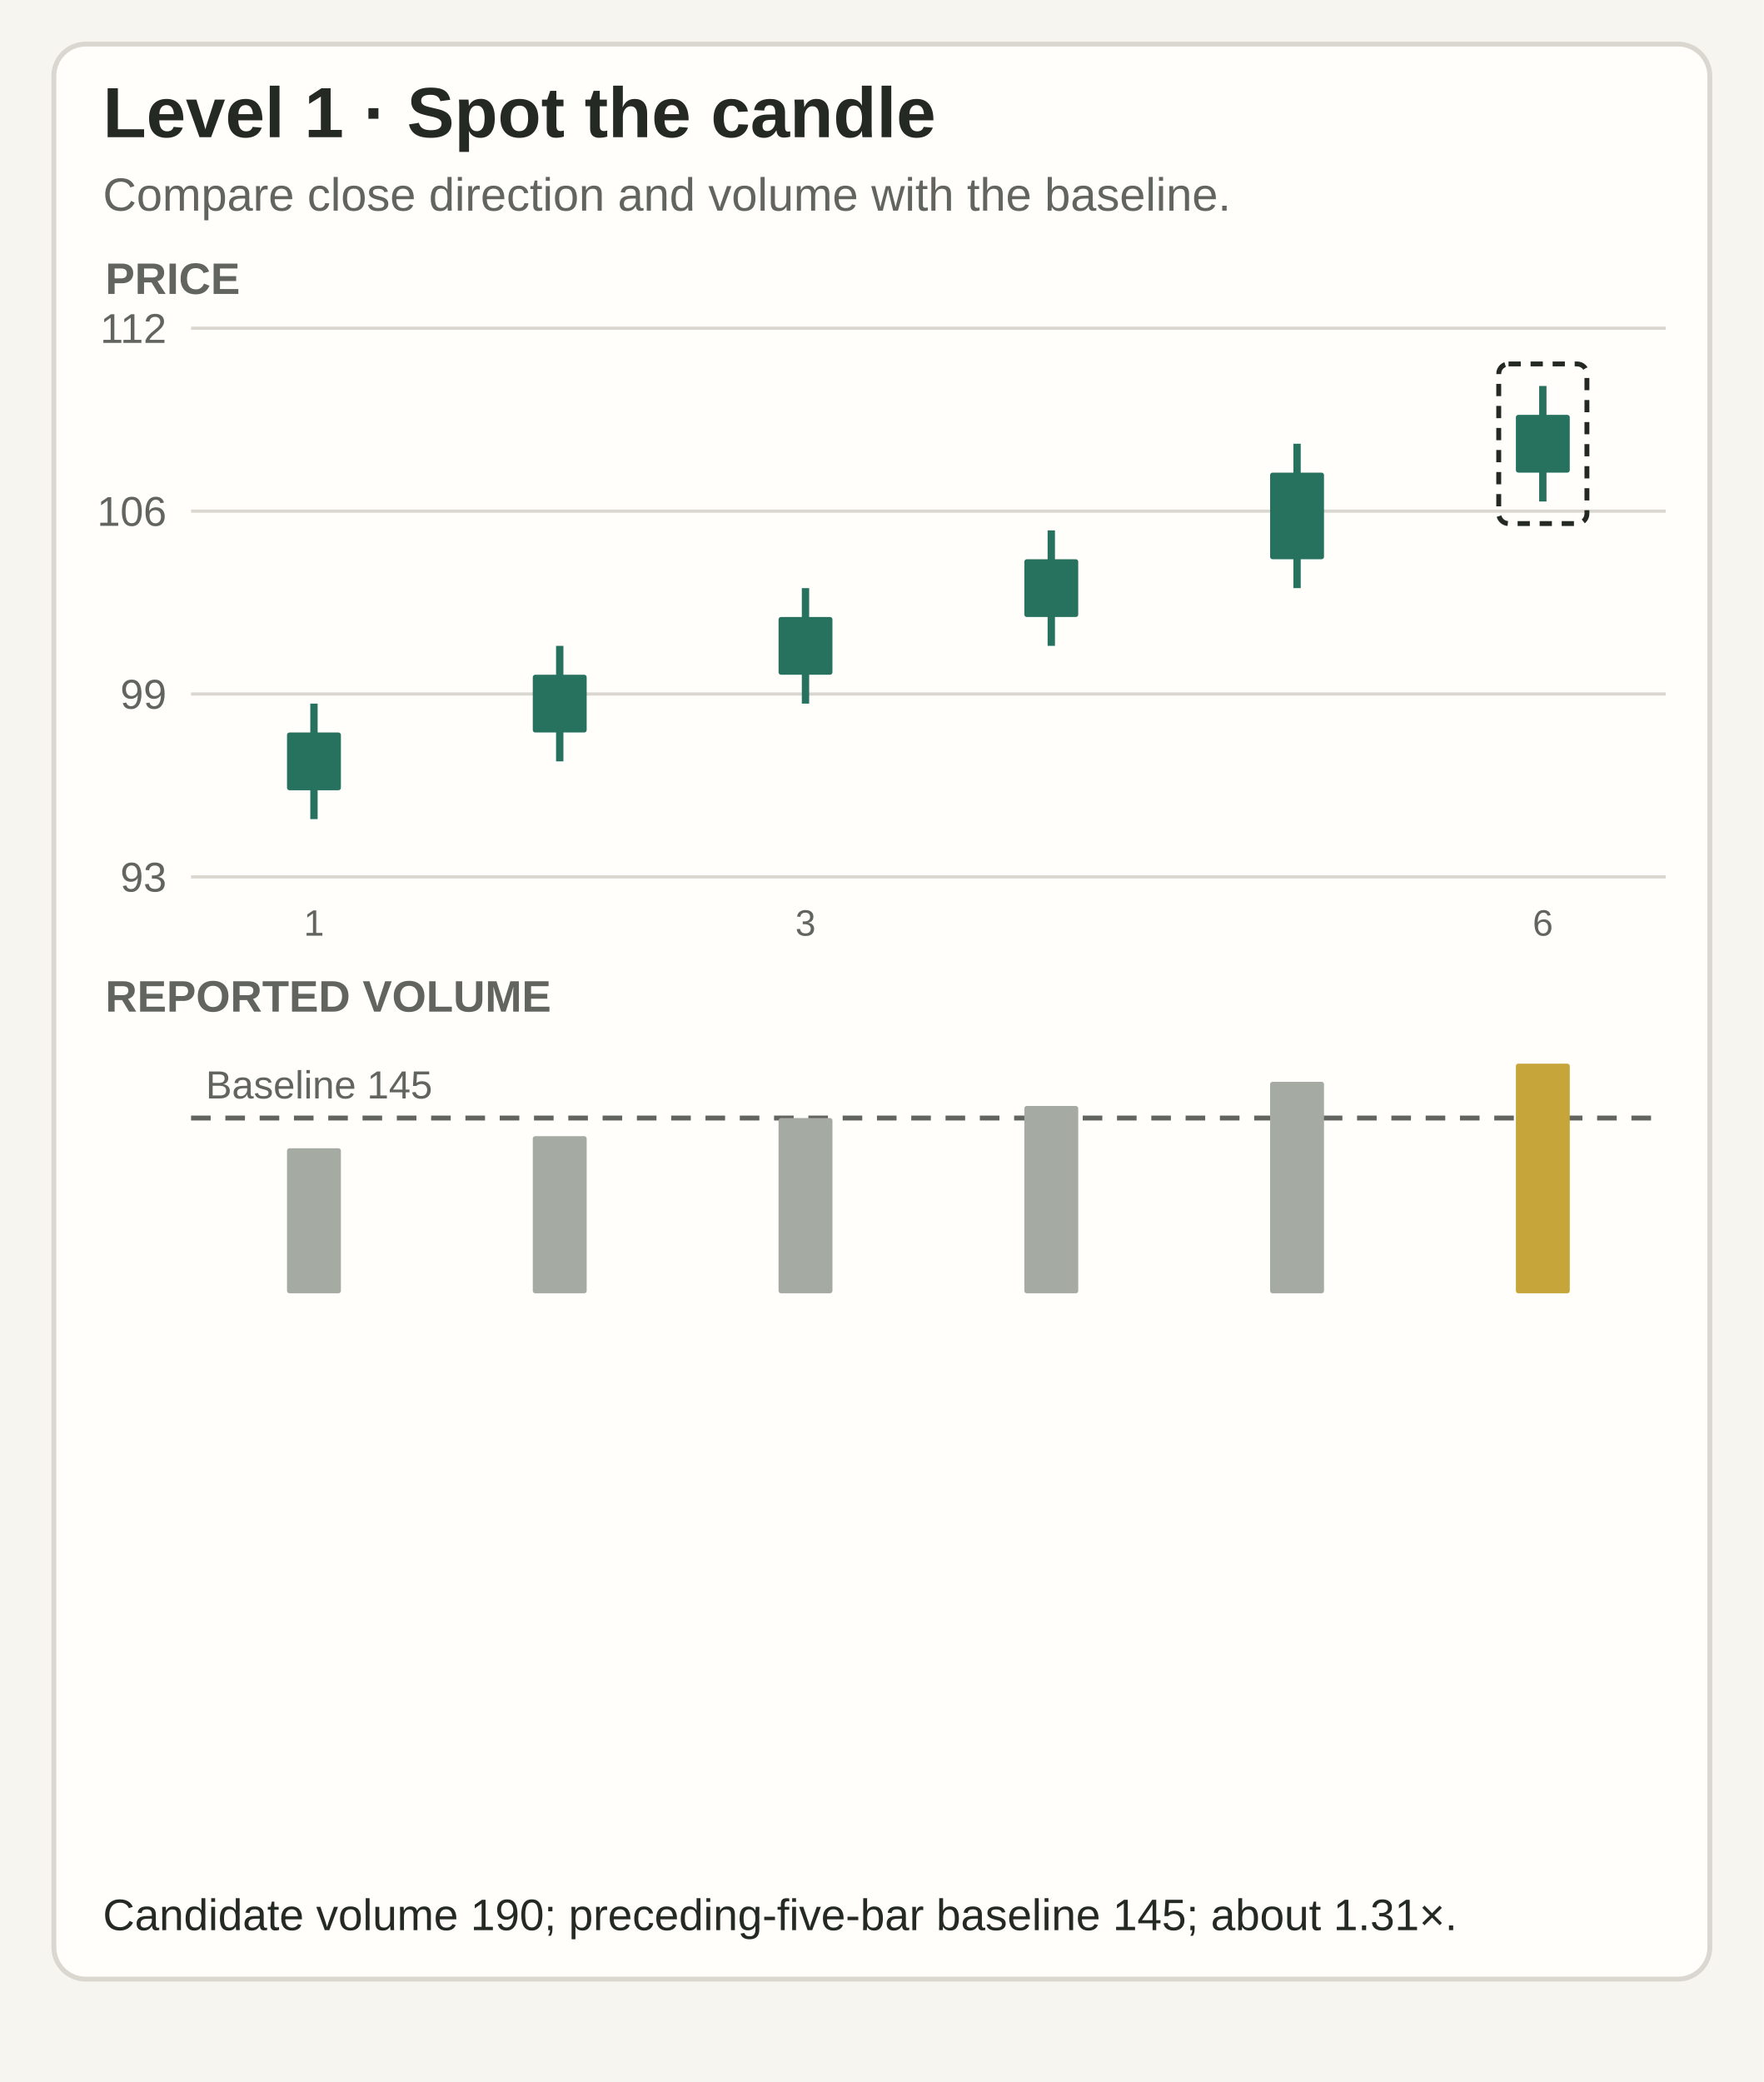
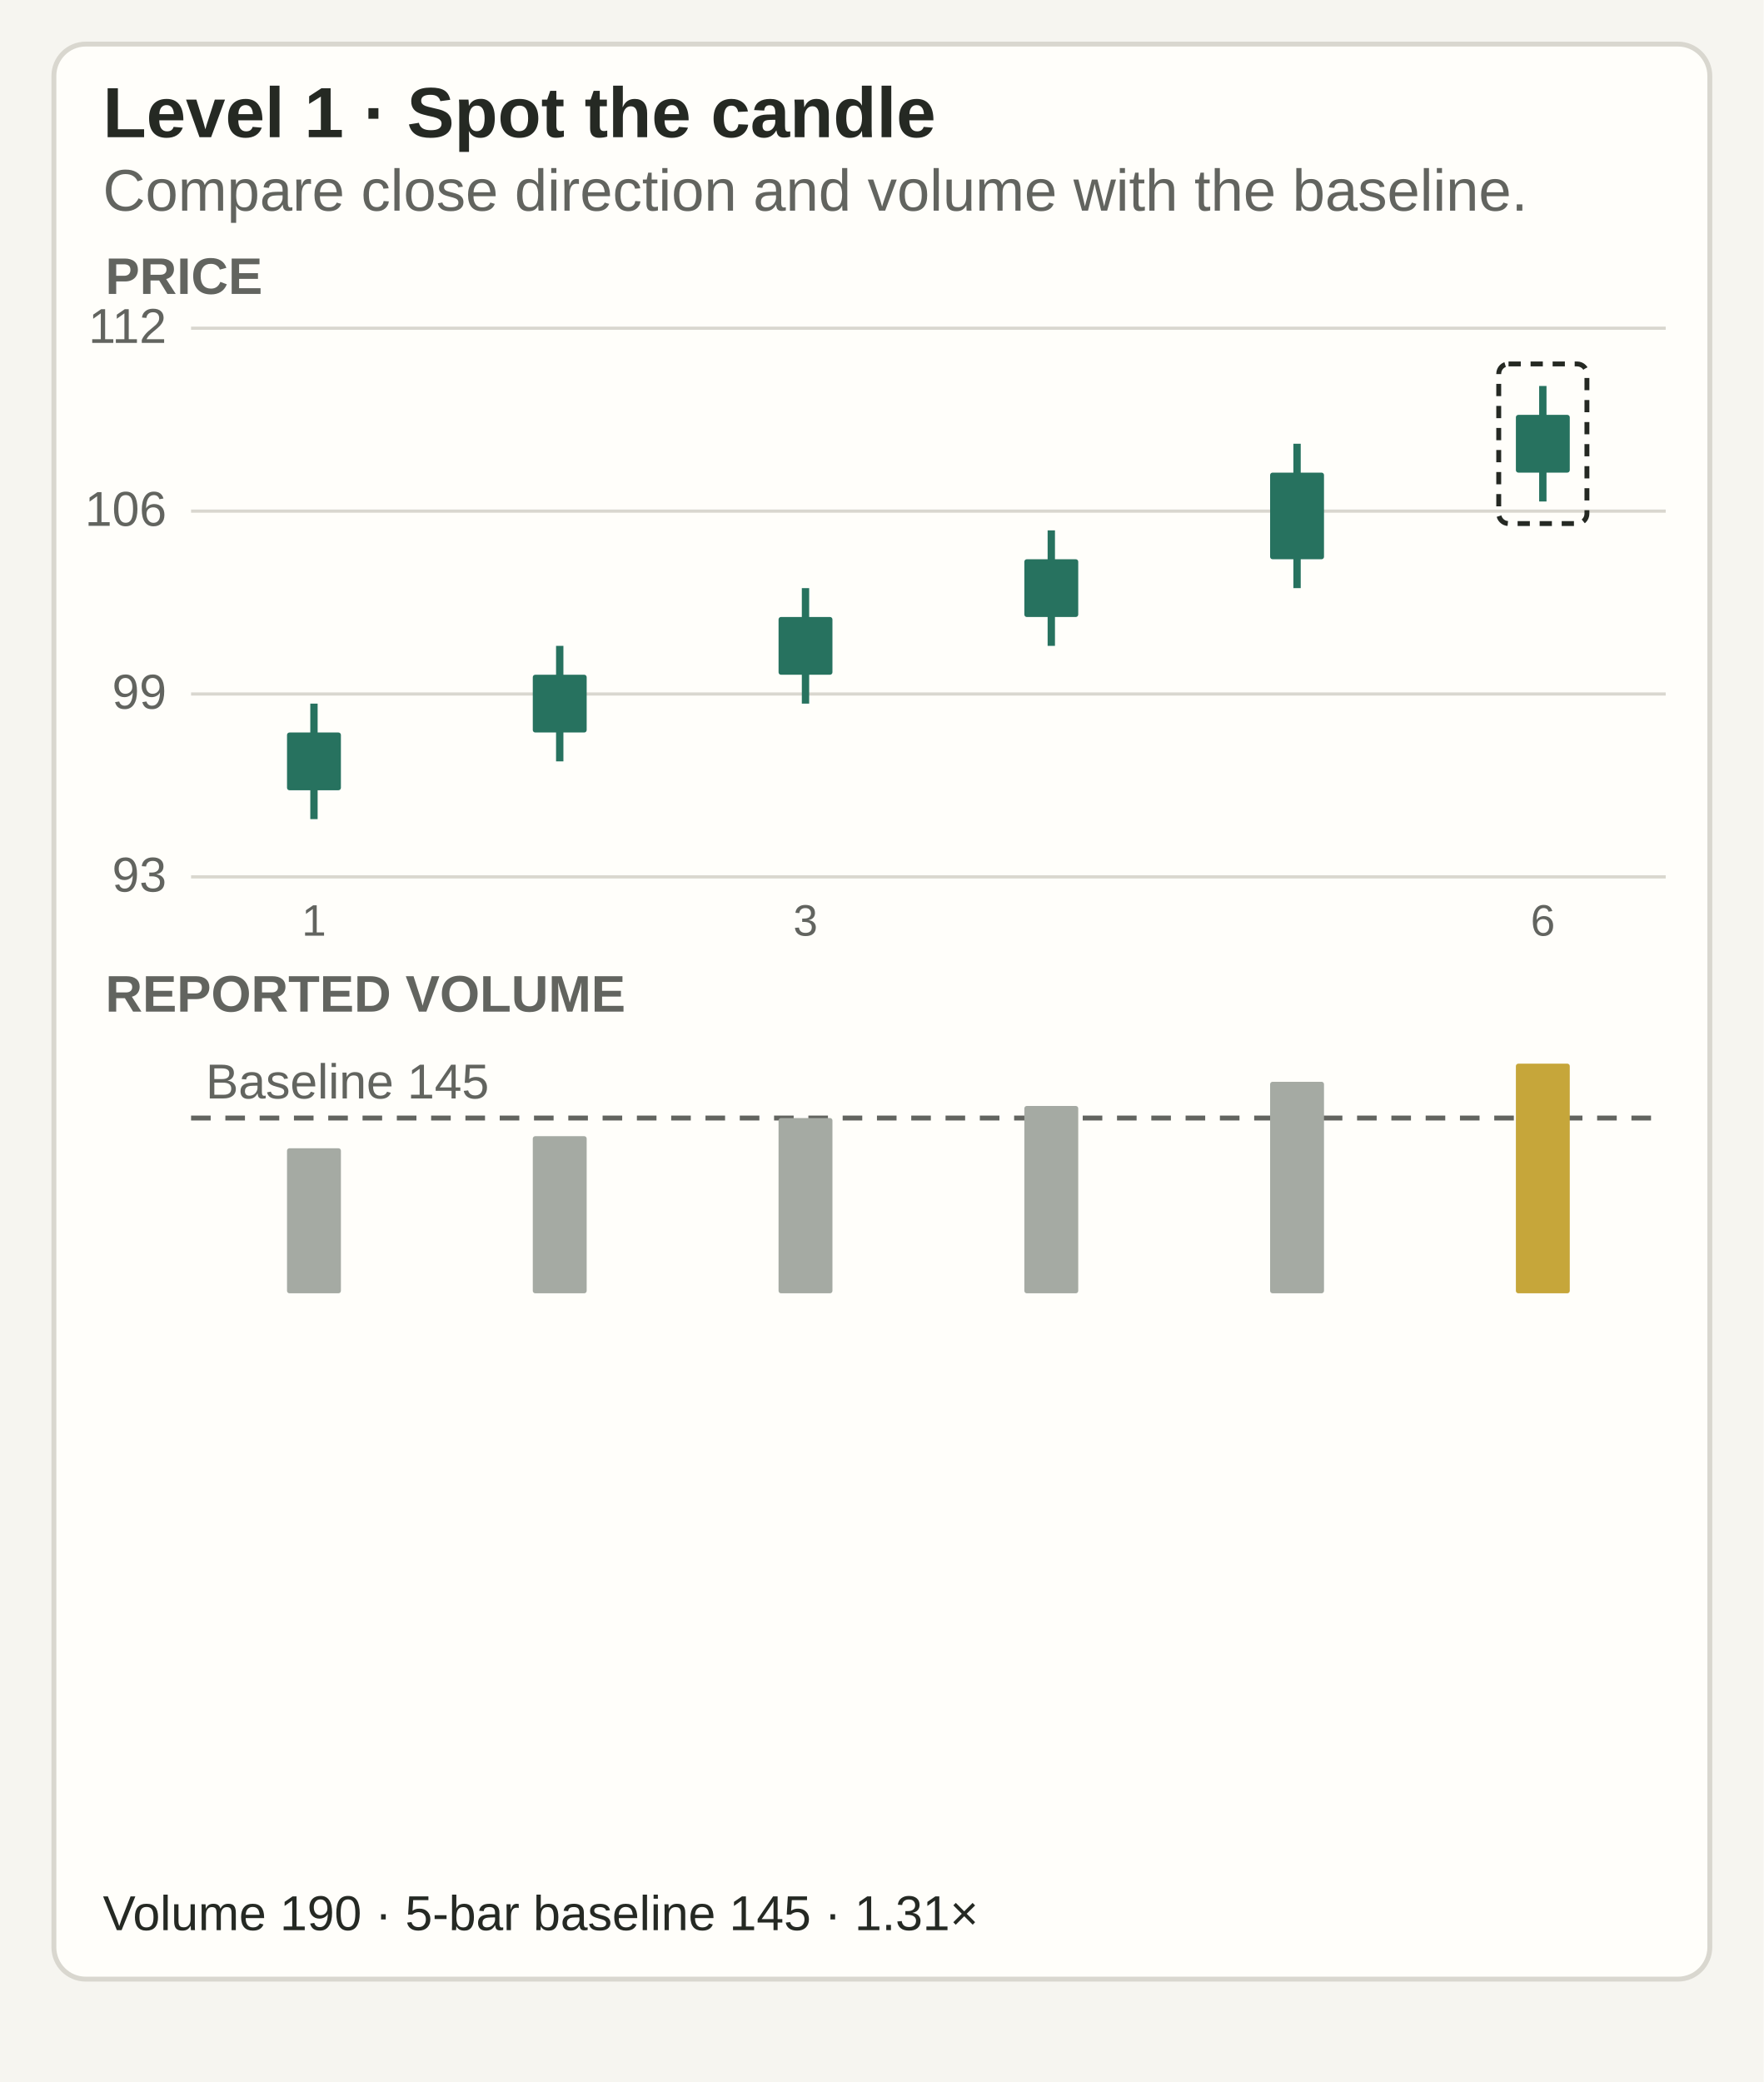
<svg xmlns="http://www.w3.org/2000/svg" width="720" height="850" viewBox="0 0 720 850" role="img" aria-labelledby="title desc">
  <rect width="720" height="850" fill="#f6f5f0" />
  <rect x="22" y="18" width="676" height="790" rx="13" fill="#fffefa" stroke="#d9d7cf" stroke-width="2" />
  <text x="42" y="56" font-family="Arial,Helvetica,sans-serif" font-size="29" font-weight="700" fill="#252923">Level 1 · Spot the candle</text>
-   <text x="42" y="86" font-family="Arial,Helvetica,sans-serif" font-size="19" fill="#62645f">Compare close direction and volume with the baseline.</text>
-   <text x="43" y="120" font-family="Arial,Helvetica,sans-serif" font-size="18" font-weight="700" fill="#62645f">PRICE</text>
+   <text x="42" y="86" font-family="Arial,Helvetica,sans-serif" font-size="24" fill="#62645f">Compare close direction and volume with the baseline.</text>
+   <text x="43" y="120" font-family="Arial,Helvetica,sans-serif" font-size="21" font-weight="700" fill="#62645f">PRICE</text>
  <line x1="78" y1="134" x2="680" y2="134" stroke="#d9d7cf" stroke-width="1.3" />
-   <text x="68" y="140" font-family="Arial,Helvetica,sans-serif" font-size="17" text-anchor="end" fill="#62645f">112</text>
+   <text x="68" y="140" font-family="Arial,Helvetica,sans-serif" font-size="20" text-anchor="end" fill="#62645f">112</text>
  <line x1="78" y1="208.67" x2="680" y2="208.67" stroke="#d9d7cf" stroke-width="1.3" />
-   <text x="68" y="214.67" font-family="Arial,Helvetica,sans-serif" font-size="17" text-anchor="end" fill="#62645f">106</text>
+   <text x="68" y="214.67" font-family="Arial,Helvetica,sans-serif" font-size="20" text-anchor="end" fill="#62645f">106</text>
  <line x1="78" y1="283.33" x2="680" y2="283.33" stroke="#d9d7cf" stroke-width="1.3" />
-   <text x="68" y="289.33" font-family="Arial,Helvetica,sans-serif" font-size="17" text-anchor="end" fill="#62645f">99</text>
+   <text x="68" y="289.33" font-family="Arial,Helvetica,sans-serif" font-size="20" text-anchor="end" fill="#62645f">99</text>
  <line x1="78" y1="358" x2="680" y2="358" stroke="#d9d7cf" stroke-width="1.3" />
-   <text x="68" y="364" font-family="Arial,Helvetica,sans-serif" font-size="17" text-anchor="end" fill="#62645f">93</text>
+   <text x="68" y="364" font-family="Arial,Helvetica,sans-serif" font-size="20" text-anchor="end" fill="#62645f">93</text>
  <line x1="128.17" y1="287.26" x2="128.17" y2="334.42" stroke="#27725f" stroke-width="3" />
  <rect x="117.17" y="299.05" width="22" height="23.58" rx="1" fill="#27725f" />
-   <text x="128.17" y="382" text-anchor="middle" font-family="Arial,Helvetica,sans-serif" font-size="15" fill="#62645f">1</text>
+   <text x="128.17" y="382" text-anchor="middle" font-family="Arial,Helvetica,sans-serif" font-size="18" fill="#62645f">1</text>
  <line x1="228.50" y1="263.68" x2="228.50" y2="310.84" stroke="#27725f" stroke-width="3" />
  <rect x="217.50" y="275.47" width="22" height="23.58" rx="1" fill="#27725f" />
  <line x1="328.83" y1="240.11" x2="328.83" y2="287.26" stroke="#27725f" stroke-width="3" />
  <rect x="317.83" y="251.89" width="22" height="23.58" rx="1" fill="#27725f" />
-   <text x="328.83" y="382" text-anchor="middle" font-family="Arial,Helvetica,sans-serif" font-size="15" fill="#62645f">3</text>
+   <text x="328.83" y="382" text-anchor="middle" font-family="Arial,Helvetica,sans-serif" font-size="18" fill="#62645f">3</text>
  <line x1="429.17" y1="216.53" x2="429.17" y2="263.68" stroke="#27725f" stroke-width="3" />
  <rect x="418.17" y="228.32" width="22" height="23.58" rx="1" fill="#27725f" />
  <line x1="529.50" y1="181.16" x2="529.50" y2="240.11" stroke="#27725f" stroke-width="3" />
  <rect x="518.50" y="192.95" width="22" height="35.37" rx="1" fill="#27725f" />
  <line x1="629.83" y1="157.58" x2="629.83" y2="204.74" stroke="#27725f" stroke-width="3" />
  <rect x="618.83" y="169.37" width="22" height="23.58" rx="1" fill="#27725f" />
  <rect x="611.83" y="148.58" width="36" height="65.16" rx="4" fill="none" stroke="#252923" stroke-width="2" stroke-dasharray="5 4" />
-   <text x="629.83" y="382" text-anchor="middle" font-family="Arial,Helvetica,sans-serif" font-size="15" fill="#62645f">6</text>
-   <text x="43" y="413" font-family="Arial,Helvetica,sans-serif" font-size="18" font-weight="700" fill="#62645f">REPORTED VOLUME</text>
+   <text x="629.83" y="382" text-anchor="middle" font-family="Arial,Helvetica,sans-serif" font-size="18" fill="#62645f">6</text>
+   <text x="43" y="413" font-family="Arial,Helvetica,sans-serif" font-size="21" font-weight="700" fill="#62645f">REPORTED VOLUME</text>
  <line x1="78" y1="456.45" x2="680" y2="456.45" stroke="#62645f" stroke-width="2" stroke-dasharray="8 6" />
-   <text x="84" y="448.45" font-family="Arial,Helvetica,sans-serif" font-size="16" fill="#62645f">Baseline 145</text>
+   <text x="84" y="448.45" font-family="Arial,Helvetica,sans-serif" font-size="20" fill="#62645f">Baseline 145</text>
  <rect x="117.17" y="468.79" width="22" height="59.21" rx="1" fill="#a5aaa3" />
  <rect x="217.50" y="463.86" width="22" height="64.14" rx="1" fill="#a5aaa3" />
  <rect x="317.83" y="456.45" width="22" height="71.55" rx="1" fill="#a5aaa3" />
  <rect x="418.17" y="451.52" width="22" height="76.48" rx="1" fill="#a5aaa3" />
  <rect x="518.50" y="441.65" width="22" height="86.35" rx="1" fill="#a5aaa3" />
  <rect x="618.83" y="434.25" width="22" height="93.75" rx="1" fill="#c6a63a" />
-   <text x="42" y="788" font-family="Arial,Helvetica,sans-serif" font-size="18" fill="#252923">Candidate volume 190; preceding-five-bar baseline 145; about 1.31×.</text>
+   <text x="42" y="788" font-family="Arial,Helvetica,sans-serif" font-size="20" fill="#252923">Volume 190 · 5-bar baseline 145 · 1.31×</text>
</svg>
